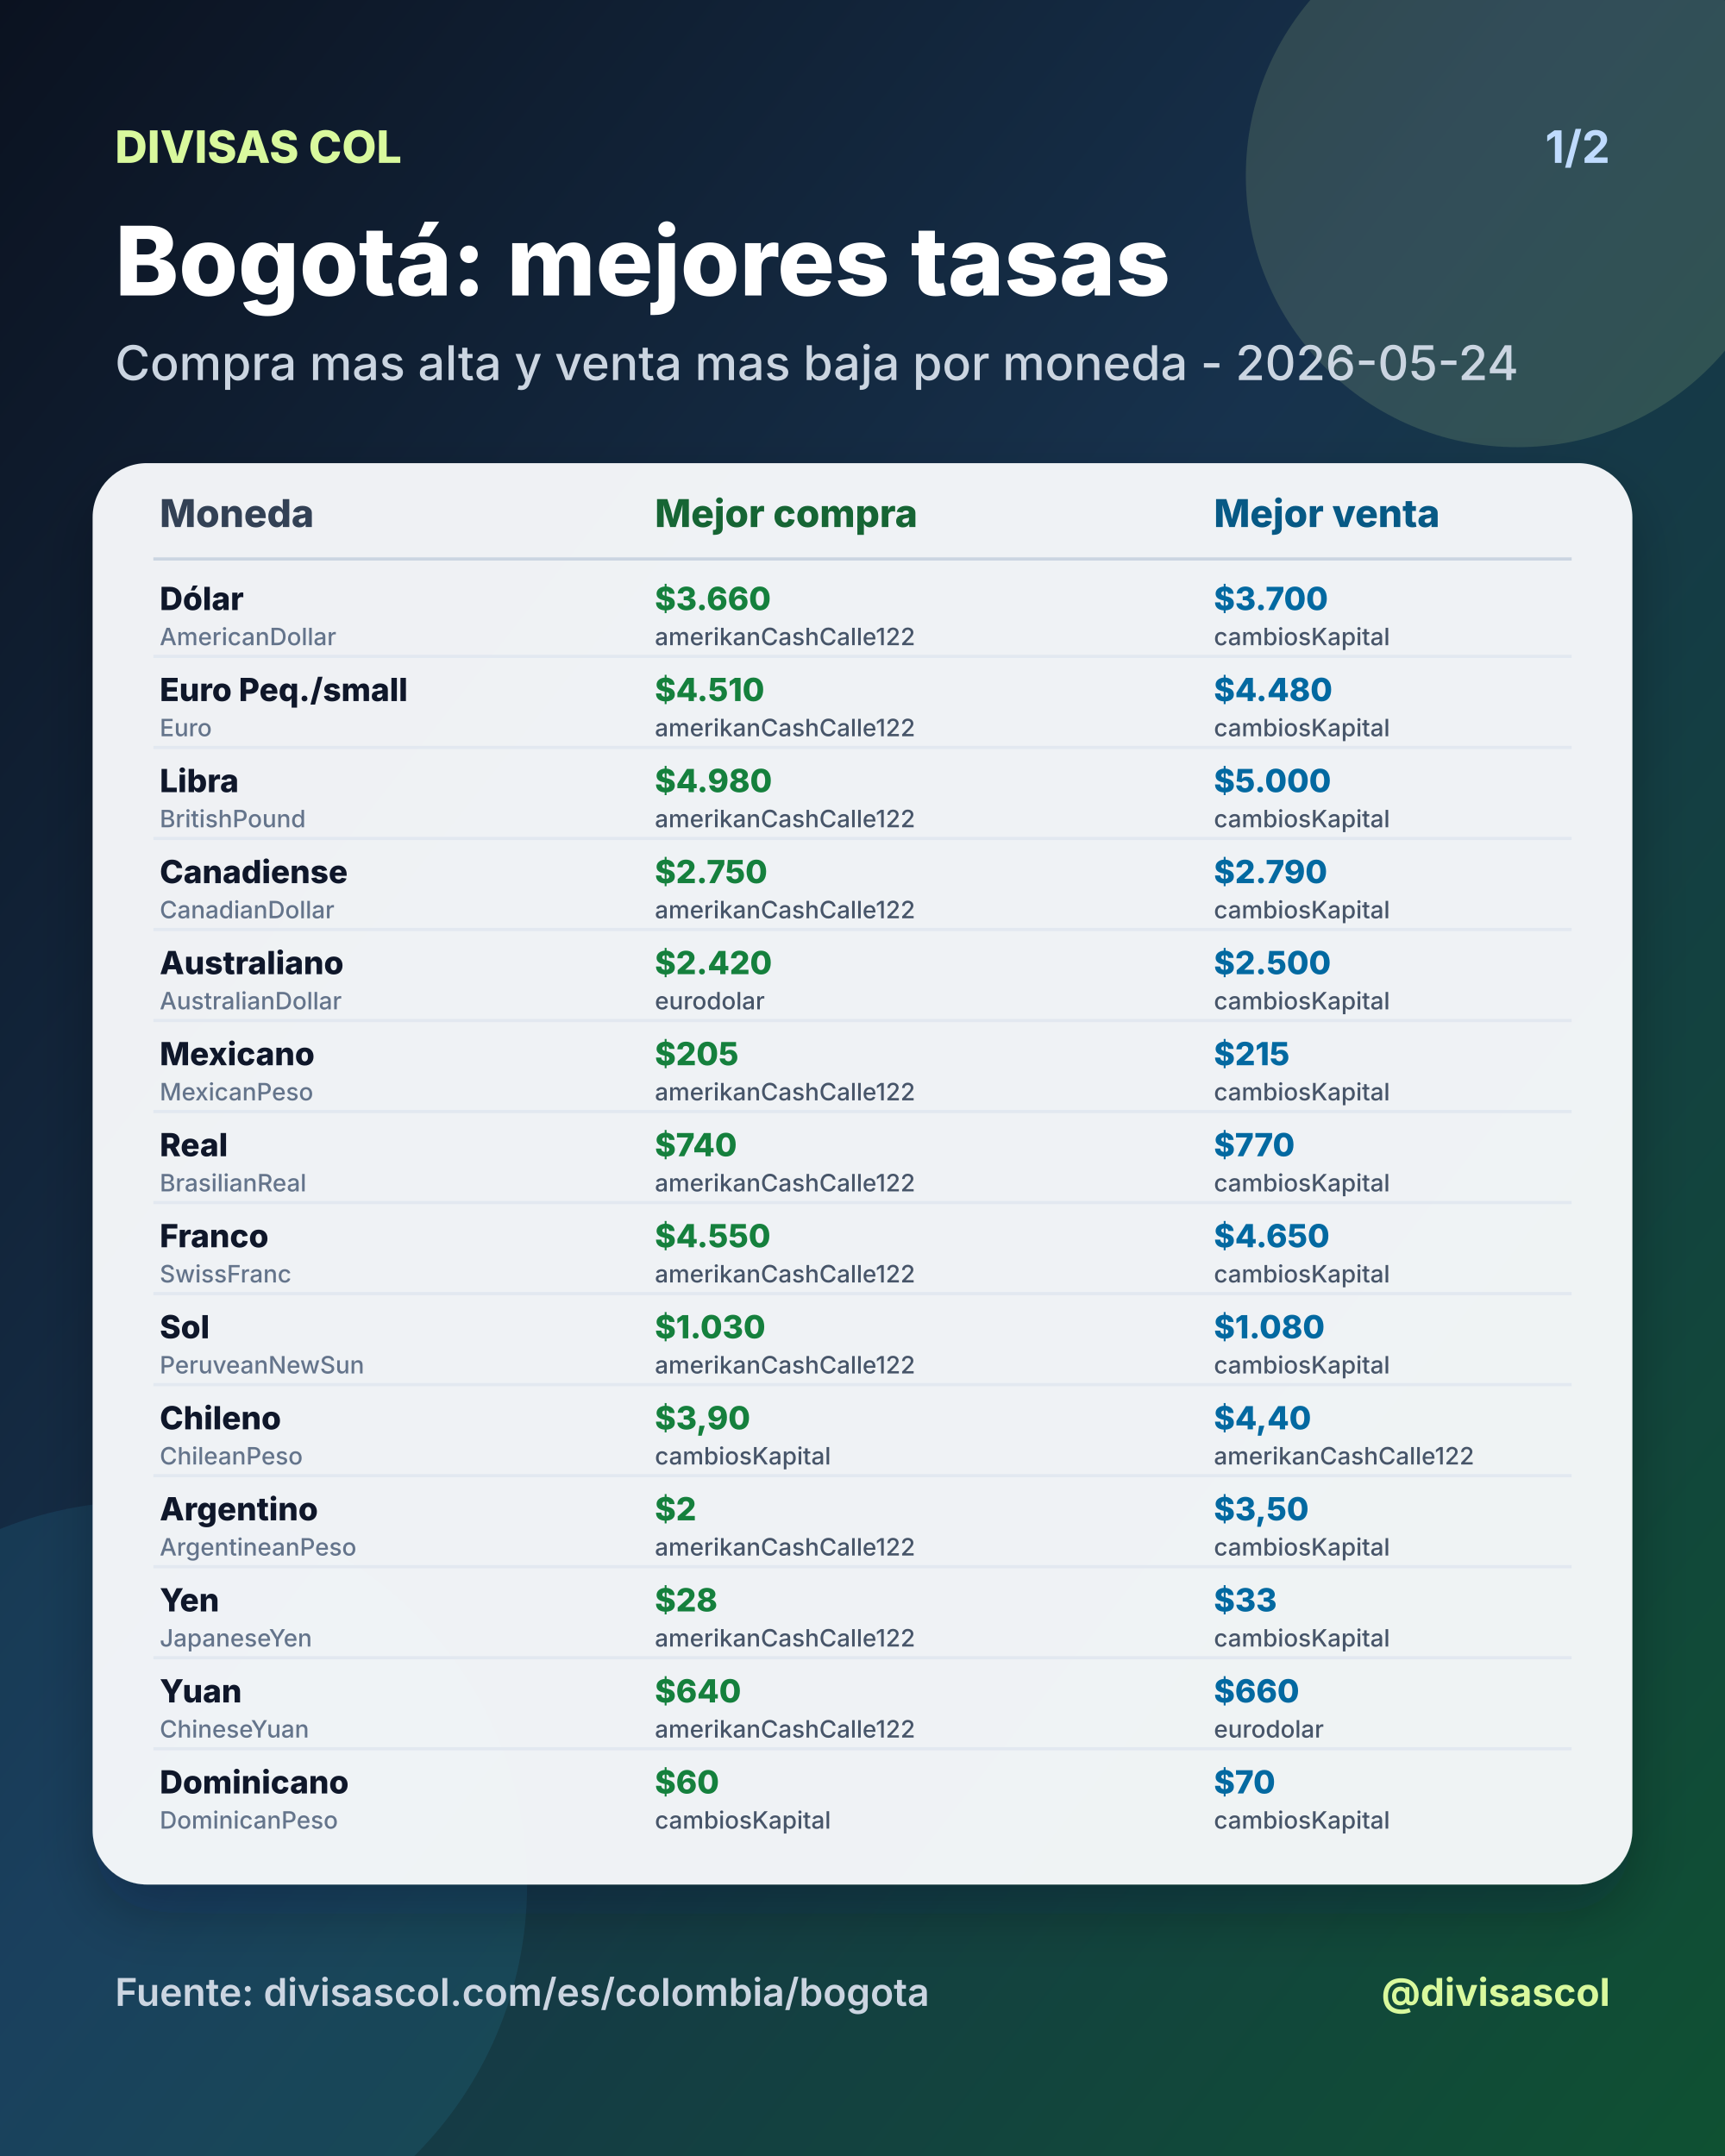
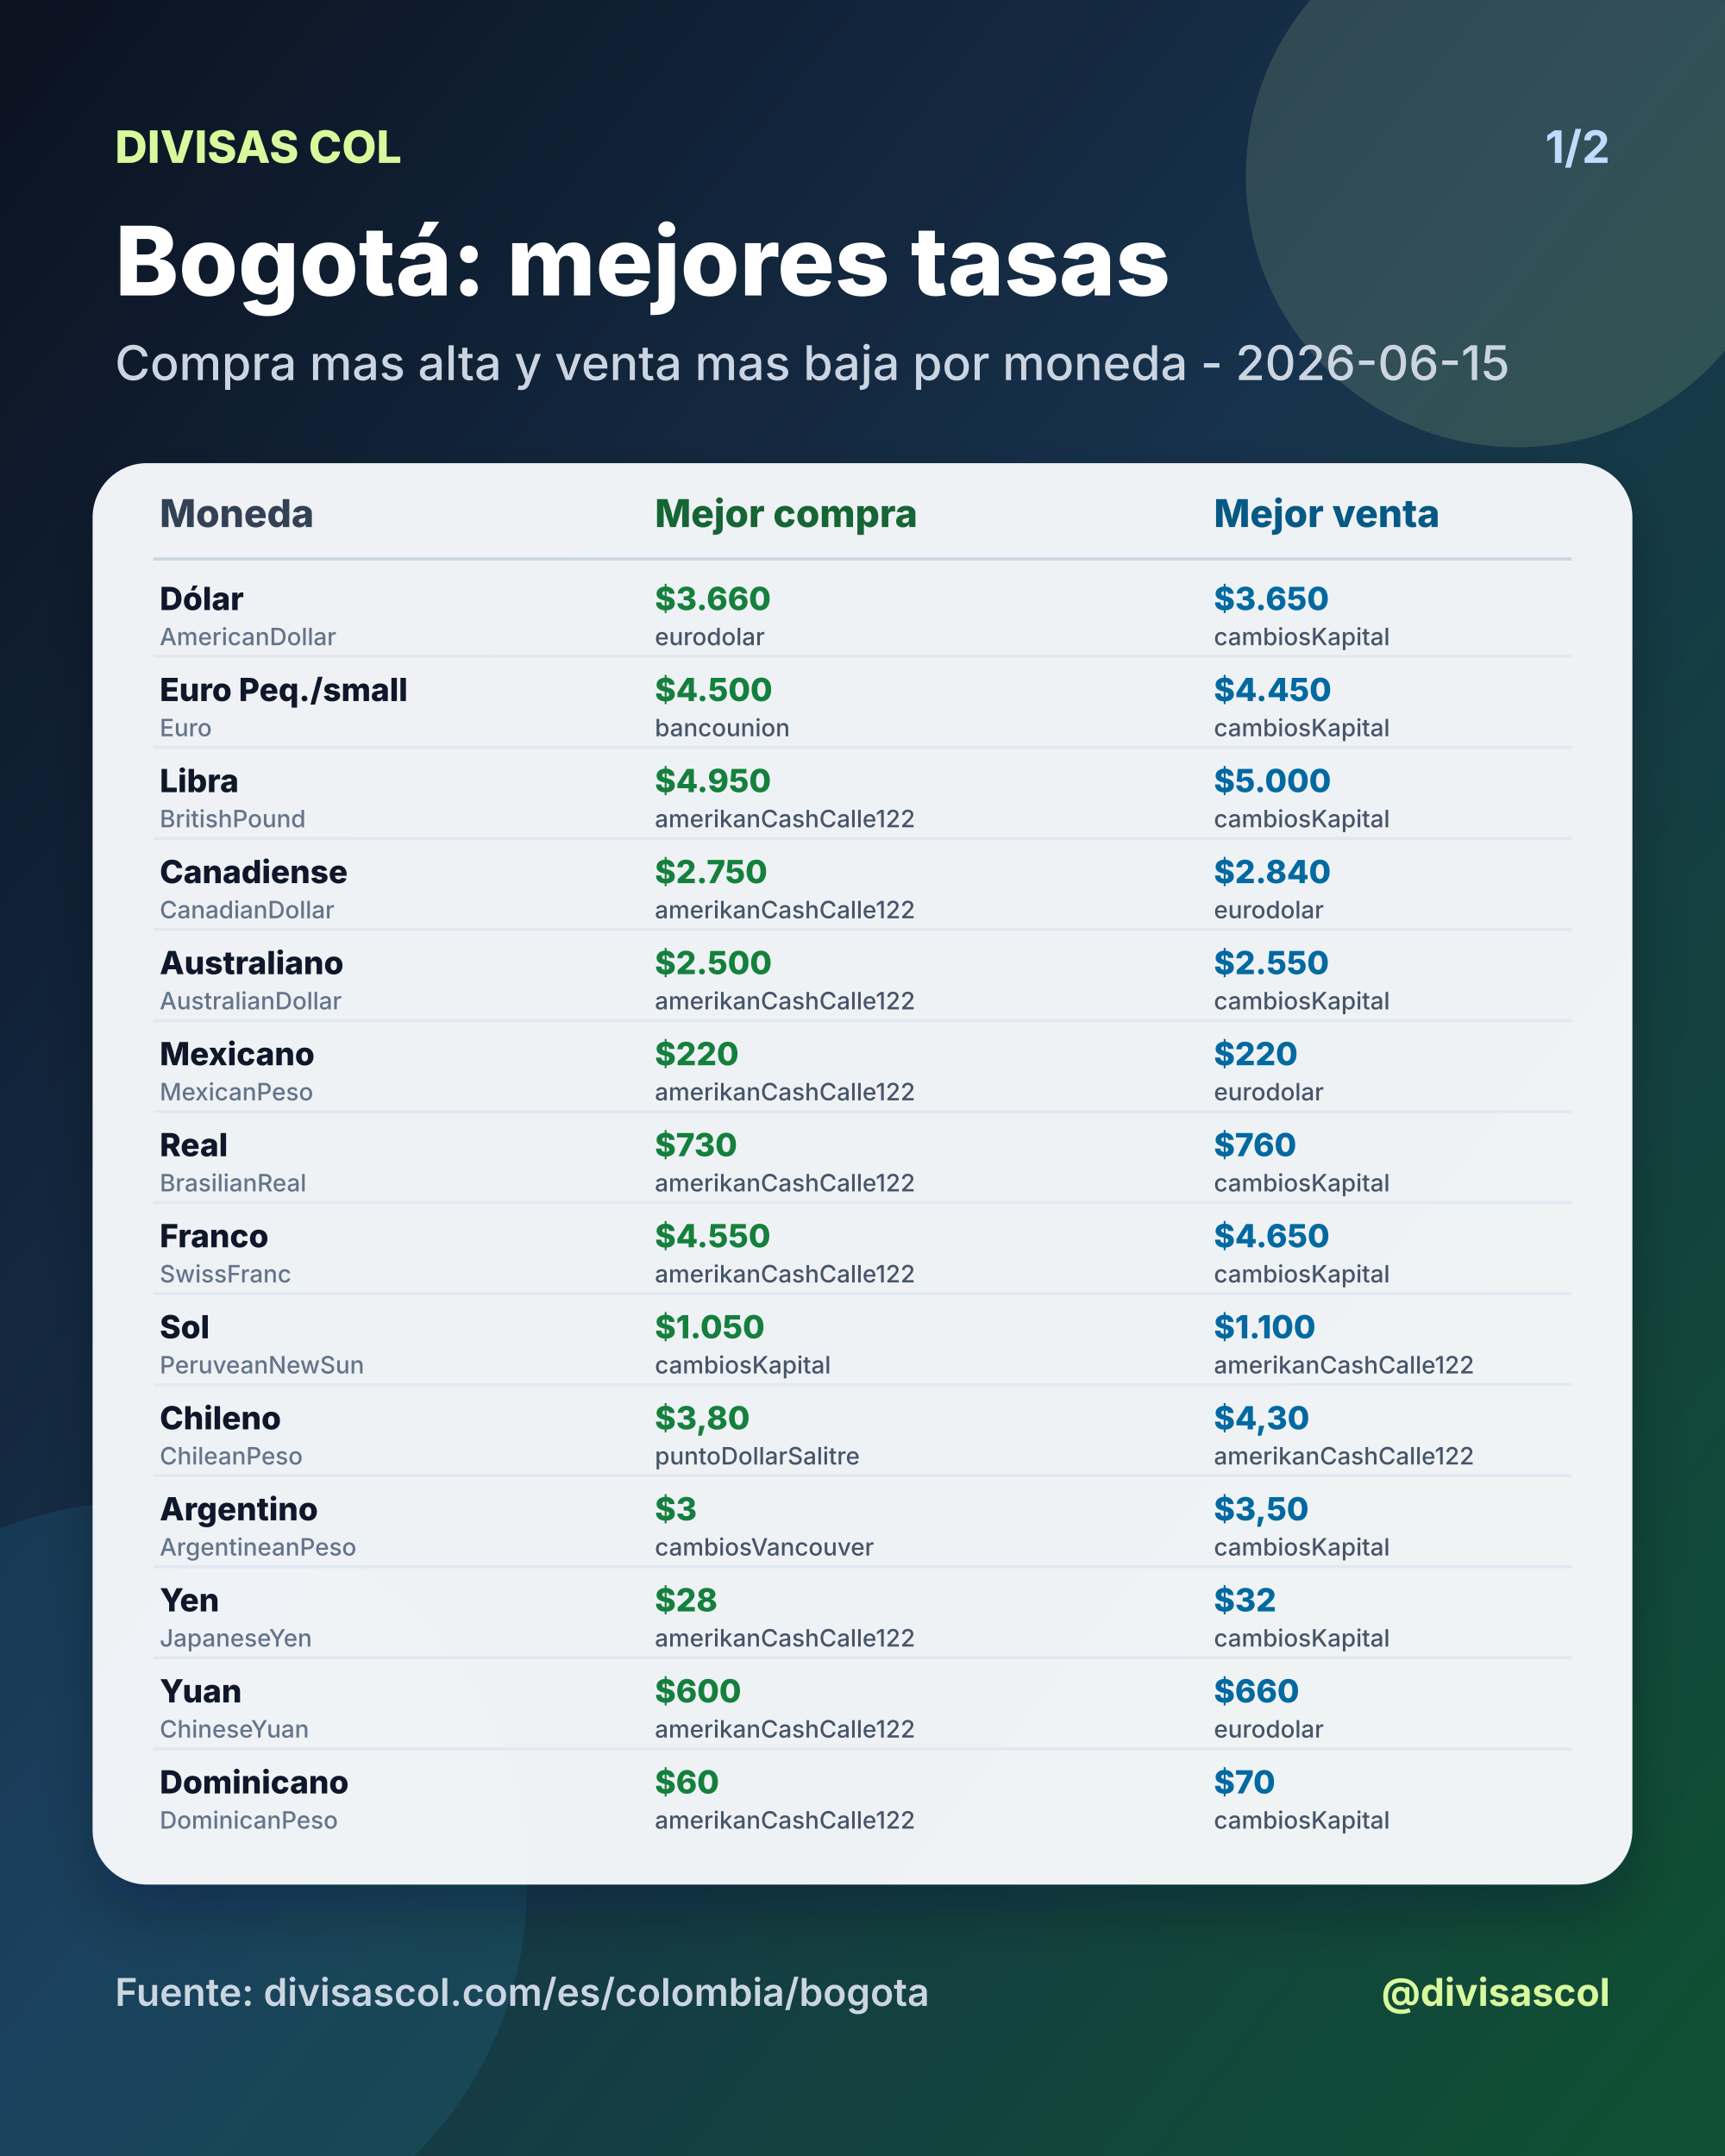
<svg xmlns="http://www.w3.org/2000/svg" width="1080" height="1350" viewBox="0 0 1080 1350">
  <defs>
    <linearGradient id="bg" x1="0" y1="0" x2="1" y2="1">
      <stop offset="0%" stop-color="#0b1220" />
      <stop offset="46%" stop-color="#17324d" />
      <stop offset="100%" stop-color="#0f5132" />
    </linearGradient>
    <filter id="shadow" x="-20%" y="-20%" width="140%" height="140%">
      <feDropShadow dx="0" dy="18" stdDeviation="18" flood-color="#020617" flood-opacity="0.28" />
    </filter>
  </defs>
  <rect width="1080" height="1350" fill="url(#bg)" />
  <circle cx="950" cy="110" r="170" fill="#d9f99d" opacity="0.14" />
  <circle cx="90" cy="1180" r="240" fill="#38bdf8" opacity="0.10" />
  <text x="72" y="102" fill="#d9f99d" font-size="28" font-family="Inter, Arial, sans-serif" font-weight="800" text-anchor="start">DIVISAS COL</text>
  <text x="1008" y="102" fill="#bfdbfe" font-size="28" font-family="Inter, Arial, sans-serif" font-weight="700" text-anchor="end">1/2</text>
  <text x="72" y="185" fill="#ffffff" font-size="60" font-family="Inter, Arial, sans-serif" font-weight="800" text-anchor="start">Bogotá: mejores tasas</text>
-   <text x="72" y="238" fill="#cbd5e1" font-size="30" font-family="Inter, Arial, sans-serif" font-weight="500" text-anchor="start">Compra mas alta y venta mas baja por moneda - 2026-05-24</text>
+   <text x="72" y="238" fill="#cbd5e1" font-size="30" font-family="Inter, Arial, sans-serif" font-weight="500" text-anchor="start">Compra mas alta y venta mas baja por moneda - 2026-06-15</text>
  <rect x="58" y="290" width="964" height="890" rx="34" fill="#f8fafc" opacity="0.96" filter="url(#shadow)" />
  <text x="100" y="330" fill="#334155" font-size="24" font-family="Inter, Arial, sans-serif" font-weight="800" text-anchor="start">Moneda</text>
  <text x="410" y="330" fill="#166534" font-size="24" font-family="Inter, Arial, sans-serif" font-weight="800" text-anchor="start">Mejor compra</text>
  <text x="760" y="330" fill="#075985" font-size="24" font-family="Inter, Arial, sans-serif" font-weight="800" text-anchor="start">Mejor venta</text>
  <line x1="96" y1="350" x2="984" y2="350" stroke="#cbd5e1" stroke-width="2" />
  <text x="100" y="382" fill="#0f172a" font-size="20" font-family="Inter, Arial, sans-serif" font-weight="800" text-anchor="start">Dólar</text>
  <text x="100" y="404" fill="#64748b" font-size="15" font-family="Inter, Arial, sans-serif" font-weight="500" text-anchor="start">AmericanDollar</text>
  <text x="410" y="382" fill="#15803d" font-size="20" font-family="Inter, Arial, sans-serif" font-weight="800" text-anchor="start">$3.660</text>
-   <text x="410" y="404" fill="#475569" font-size="15" font-family="Inter, Arial, sans-serif" font-weight="500" text-anchor="start">amerikanCashCalle122</text>
-   <text x="760" y="382" fill="#0369a1" font-size="20" font-family="Inter, Arial, sans-serif" font-weight="800" text-anchor="start">$3.700</text>
+   <text x="410" y="404" fill="#475569" font-size="15" font-family="Inter, Arial, sans-serif" font-weight="500" text-anchor="start">eurodolar</text>
+   <text x="760" y="382" fill="#0369a1" font-size="20" font-family="Inter, Arial, sans-serif" font-weight="800" text-anchor="start">$3.650</text>
  <text x="760" y="404" fill="#475569" font-size="15" font-family="Inter, Arial, sans-serif" font-weight="500" text-anchor="start">cambiosKapital</text>
  <line x1="96" y1="411" x2="984" y2="411" stroke="#e2e8f0" stroke-width="2" />
  <text x="100" y="439" fill="#0f172a" font-size="20" font-family="Inter, Arial, sans-serif" font-weight="800" text-anchor="start">Euro Peq./small</text>
  <text x="100" y="461" fill="#64748b" font-size="15" font-family="Inter, Arial, sans-serif" font-weight="500" text-anchor="start">Euro</text>
-   <text x="410" y="439" fill="#15803d" font-size="20" font-family="Inter, Arial, sans-serif" font-weight="800" text-anchor="start">$4.510</text>
-   <text x="410" y="461" fill="#475569" font-size="15" font-family="Inter, Arial, sans-serif" font-weight="500" text-anchor="start">amerikanCashCalle122</text>
-   <text x="760" y="439" fill="#0369a1" font-size="20" font-family="Inter, Arial, sans-serif" font-weight="800" text-anchor="start">$4.480</text>
+   <text x="410" y="439" fill="#15803d" font-size="20" font-family="Inter, Arial, sans-serif" font-weight="800" text-anchor="start">$4.500</text>
+   <text x="410" y="461" fill="#475569" font-size="15" font-family="Inter, Arial, sans-serif" font-weight="500" text-anchor="start">bancounion</text>
+   <text x="760" y="439" fill="#0369a1" font-size="20" font-family="Inter, Arial, sans-serif" font-weight="800" text-anchor="start">$4.450</text>
  <text x="760" y="461" fill="#475569" font-size="15" font-family="Inter, Arial, sans-serif" font-weight="500" text-anchor="start">cambiosKapital</text>
  <line x1="96" y1="468" x2="984" y2="468" stroke="#e2e8f0" stroke-width="2" />
  <text x="100" y="496" fill="#0f172a" font-size="20" font-family="Inter, Arial, sans-serif" font-weight="800" text-anchor="start">Libra</text>
  <text x="100" y="518" fill="#64748b" font-size="15" font-family="Inter, Arial, sans-serif" font-weight="500" text-anchor="start">BritishPound</text>
-   <text x="410" y="496" fill="#15803d" font-size="20" font-family="Inter, Arial, sans-serif" font-weight="800" text-anchor="start">$4.980</text>
+   <text x="410" y="496" fill="#15803d" font-size="20" font-family="Inter, Arial, sans-serif" font-weight="800" text-anchor="start">$4.950</text>
  <text x="410" y="518" fill="#475569" font-size="15" font-family="Inter, Arial, sans-serif" font-weight="500" text-anchor="start">amerikanCashCalle122</text>
  <text x="760" y="496" fill="#0369a1" font-size="20" font-family="Inter, Arial, sans-serif" font-weight="800" text-anchor="start">$5.000</text>
  <text x="760" y="518" fill="#475569" font-size="15" font-family="Inter, Arial, sans-serif" font-weight="500" text-anchor="start">cambiosKapital</text>
  <line x1="96" y1="525" x2="984" y2="525" stroke="#e2e8f0" stroke-width="2" />
  <text x="100" y="553" fill="#0f172a" font-size="20" font-family="Inter, Arial, sans-serif" font-weight="800" text-anchor="start">Canadiense</text>
  <text x="100" y="575" fill="#64748b" font-size="15" font-family="Inter, Arial, sans-serif" font-weight="500" text-anchor="start">CanadianDollar</text>
  <text x="410" y="553" fill="#15803d" font-size="20" font-family="Inter, Arial, sans-serif" font-weight="800" text-anchor="start">$2.750</text>
  <text x="410" y="575" fill="#475569" font-size="15" font-family="Inter, Arial, sans-serif" font-weight="500" text-anchor="start">amerikanCashCalle122</text>
-   <text x="760" y="553" fill="#0369a1" font-size="20" font-family="Inter, Arial, sans-serif" font-weight="800" text-anchor="start">$2.790</text>
-   <text x="760" y="575" fill="#475569" font-size="15" font-family="Inter, Arial, sans-serif" font-weight="500" text-anchor="start">cambiosKapital</text>
+   <text x="760" y="553" fill="#0369a1" font-size="20" font-family="Inter, Arial, sans-serif" font-weight="800" text-anchor="start">$2.840</text>
+   <text x="760" y="575" fill="#475569" font-size="15" font-family="Inter, Arial, sans-serif" font-weight="500" text-anchor="start">eurodolar</text>
  <line x1="96" y1="582" x2="984" y2="582" stroke="#e2e8f0" stroke-width="2" />
  <text x="100" y="610" fill="#0f172a" font-size="20" font-family="Inter, Arial, sans-serif" font-weight="800" text-anchor="start">Australiano</text>
  <text x="100" y="632" fill="#64748b" font-size="15" font-family="Inter, Arial, sans-serif" font-weight="500" text-anchor="start">AustralianDollar</text>
-   <text x="410" y="610" fill="#15803d" font-size="20" font-family="Inter, Arial, sans-serif" font-weight="800" text-anchor="start">$2.420</text>
-   <text x="410" y="632" fill="#475569" font-size="15" font-family="Inter, Arial, sans-serif" font-weight="500" text-anchor="start">eurodolar</text>
-   <text x="760" y="610" fill="#0369a1" font-size="20" font-family="Inter, Arial, sans-serif" font-weight="800" text-anchor="start">$2.500</text>
+   <text x="410" y="610" fill="#15803d" font-size="20" font-family="Inter, Arial, sans-serif" font-weight="800" text-anchor="start">$2.500</text>
+   <text x="410" y="632" fill="#475569" font-size="15" font-family="Inter, Arial, sans-serif" font-weight="500" text-anchor="start">amerikanCashCalle122</text>
+   <text x="760" y="610" fill="#0369a1" font-size="20" font-family="Inter, Arial, sans-serif" font-weight="800" text-anchor="start">$2.550</text>
  <text x="760" y="632" fill="#475569" font-size="15" font-family="Inter, Arial, sans-serif" font-weight="500" text-anchor="start">cambiosKapital</text>
  <line x1="96" y1="639" x2="984" y2="639" stroke="#e2e8f0" stroke-width="2" />
  <text x="100" y="667" fill="#0f172a" font-size="20" font-family="Inter, Arial, sans-serif" font-weight="800" text-anchor="start">Mexicano</text>
  <text x="100" y="689" fill="#64748b" font-size="15" font-family="Inter, Arial, sans-serif" font-weight="500" text-anchor="start">MexicanPeso</text>
-   <text x="410" y="667" fill="#15803d" font-size="20" font-family="Inter, Arial, sans-serif" font-weight="800" text-anchor="start">$205</text>
+   <text x="410" y="667" fill="#15803d" font-size="20" font-family="Inter, Arial, sans-serif" font-weight="800" text-anchor="start">$220</text>
  <text x="410" y="689" fill="#475569" font-size="15" font-family="Inter, Arial, sans-serif" font-weight="500" text-anchor="start">amerikanCashCalle122</text>
-   <text x="760" y="667" fill="#0369a1" font-size="20" font-family="Inter, Arial, sans-serif" font-weight="800" text-anchor="start">$215</text>
-   <text x="760" y="689" fill="#475569" font-size="15" font-family="Inter, Arial, sans-serif" font-weight="500" text-anchor="start">cambiosKapital</text>
+   <text x="760" y="667" fill="#0369a1" font-size="20" font-family="Inter, Arial, sans-serif" font-weight="800" text-anchor="start">$220</text>
+   <text x="760" y="689" fill="#475569" font-size="15" font-family="Inter, Arial, sans-serif" font-weight="500" text-anchor="start">eurodolar</text>
  <line x1="96" y1="696" x2="984" y2="696" stroke="#e2e8f0" stroke-width="2" />
  <text x="100" y="724" fill="#0f172a" font-size="20" font-family="Inter, Arial, sans-serif" font-weight="800" text-anchor="start">Real</text>
  <text x="100" y="746" fill="#64748b" font-size="15" font-family="Inter, Arial, sans-serif" font-weight="500" text-anchor="start">BrasilianReal</text>
-   <text x="410" y="724" fill="#15803d" font-size="20" font-family="Inter, Arial, sans-serif" font-weight="800" text-anchor="start">$740</text>
+   <text x="410" y="724" fill="#15803d" font-size="20" font-family="Inter, Arial, sans-serif" font-weight="800" text-anchor="start">$730</text>
  <text x="410" y="746" fill="#475569" font-size="15" font-family="Inter, Arial, sans-serif" font-weight="500" text-anchor="start">amerikanCashCalle122</text>
-   <text x="760" y="724" fill="#0369a1" font-size="20" font-family="Inter, Arial, sans-serif" font-weight="800" text-anchor="start">$770</text>
+   <text x="760" y="724" fill="#0369a1" font-size="20" font-family="Inter, Arial, sans-serif" font-weight="800" text-anchor="start">$760</text>
  <text x="760" y="746" fill="#475569" font-size="15" font-family="Inter, Arial, sans-serif" font-weight="500" text-anchor="start">cambiosKapital</text>
  <line x1="96" y1="753" x2="984" y2="753" stroke="#e2e8f0" stroke-width="2" />
  <text x="100" y="781" fill="#0f172a" font-size="20" font-family="Inter, Arial, sans-serif" font-weight="800" text-anchor="start">Franco</text>
  <text x="100" y="803" fill="#64748b" font-size="15" font-family="Inter, Arial, sans-serif" font-weight="500" text-anchor="start">SwissFranc</text>
  <text x="410" y="781" fill="#15803d" font-size="20" font-family="Inter, Arial, sans-serif" font-weight="800" text-anchor="start">$4.550</text>
  <text x="410" y="803" fill="#475569" font-size="15" font-family="Inter, Arial, sans-serif" font-weight="500" text-anchor="start">amerikanCashCalle122</text>
  <text x="760" y="781" fill="#0369a1" font-size="20" font-family="Inter, Arial, sans-serif" font-weight="800" text-anchor="start">$4.650</text>
  <text x="760" y="803" fill="#475569" font-size="15" font-family="Inter, Arial, sans-serif" font-weight="500" text-anchor="start">cambiosKapital</text>
  <line x1="96" y1="810" x2="984" y2="810" stroke="#e2e8f0" stroke-width="2" />
  <text x="100" y="838" fill="#0f172a" font-size="20" font-family="Inter, Arial, sans-serif" font-weight="800" text-anchor="start">Sol</text>
  <text x="100" y="860" fill="#64748b" font-size="15" font-family="Inter, Arial, sans-serif" font-weight="500" text-anchor="start">PeruveanNewSun</text>
-   <text x="410" y="838" fill="#15803d" font-size="20" font-family="Inter, Arial, sans-serif" font-weight="800" text-anchor="start">$1.030</text>
-   <text x="410" y="860" fill="#475569" font-size="15" font-family="Inter, Arial, sans-serif" font-weight="500" text-anchor="start">amerikanCashCalle122</text>
-   <text x="760" y="838" fill="#0369a1" font-size="20" font-family="Inter, Arial, sans-serif" font-weight="800" text-anchor="start">$1.080</text>
-   <text x="760" y="860" fill="#475569" font-size="15" font-family="Inter, Arial, sans-serif" font-weight="500" text-anchor="start">cambiosKapital</text>
+   <text x="410" y="838" fill="#15803d" font-size="20" font-family="Inter, Arial, sans-serif" font-weight="800" text-anchor="start">$1.050</text>
+   <text x="410" y="860" fill="#475569" font-size="15" font-family="Inter, Arial, sans-serif" font-weight="500" text-anchor="start">cambiosKapital</text>
+   <text x="760" y="838" fill="#0369a1" font-size="20" font-family="Inter, Arial, sans-serif" font-weight="800" text-anchor="start">$1.100</text>
+   <text x="760" y="860" fill="#475569" font-size="15" font-family="Inter, Arial, sans-serif" font-weight="500" text-anchor="start">amerikanCashCalle122</text>
  <line x1="96" y1="867" x2="984" y2="867" stroke="#e2e8f0" stroke-width="2" />
  <text x="100" y="895" fill="#0f172a" font-size="20" font-family="Inter, Arial, sans-serif" font-weight="800" text-anchor="start">Chileno</text>
  <text x="100" y="917" fill="#64748b" font-size="15" font-family="Inter, Arial, sans-serif" font-weight="500" text-anchor="start">ChileanPeso</text>
-   <text x="410" y="895" fill="#15803d" font-size="20" font-family="Inter, Arial, sans-serif" font-weight="800" text-anchor="start">$3,90</text>
-   <text x="410" y="917" fill="#475569" font-size="15" font-family="Inter, Arial, sans-serif" font-weight="500" text-anchor="start">cambiosKapital</text>
-   <text x="760" y="895" fill="#0369a1" font-size="20" font-family="Inter, Arial, sans-serif" font-weight="800" text-anchor="start">$4,40</text>
+   <text x="410" y="895" fill="#15803d" font-size="20" font-family="Inter, Arial, sans-serif" font-weight="800" text-anchor="start">$3,80</text>
+   <text x="410" y="917" fill="#475569" font-size="15" font-family="Inter, Arial, sans-serif" font-weight="500" text-anchor="start">puntoDollarSalitre</text>
+   <text x="760" y="895" fill="#0369a1" font-size="20" font-family="Inter, Arial, sans-serif" font-weight="800" text-anchor="start">$4,30</text>
  <text x="760" y="917" fill="#475569" font-size="15" font-family="Inter, Arial, sans-serif" font-weight="500" text-anchor="start">amerikanCashCalle122</text>
  <line x1="96" y1="924" x2="984" y2="924" stroke="#e2e8f0" stroke-width="2" />
  <text x="100" y="952" fill="#0f172a" font-size="20" font-family="Inter, Arial, sans-serif" font-weight="800" text-anchor="start">Argentino</text>
  <text x="100" y="974" fill="#64748b" font-size="15" font-family="Inter, Arial, sans-serif" font-weight="500" text-anchor="start">ArgentineanPeso</text>
-   <text x="410" y="952" fill="#15803d" font-size="20" font-family="Inter, Arial, sans-serif" font-weight="800" text-anchor="start">$2</text>
-   <text x="410" y="974" fill="#475569" font-size="15" font-family="Inter, Arial, sans-serif" font-weight="500" text-anchor="start">amerikanCashCalle122</text>
+   <text x="410" y="952" fill="#15803d" font-size="20" font-family="Inter, Arial, sans-serif" font-weight="800" text-anchor="start">$3</text>
+   <text x="410" y="974" fill="#475569" font-size="15" font-family="Inter, Arial, sans-serif" font-weight="500" text-anchor="start">cambiosVancouver</text>
  <text x="760" y="952" fill="#0369a1" font-size="20" font-family="Inter, Arial, sans-serif" font-weight="800" text-anchor="start">$3,50</text>
  <text x="760" y="974" fill="#475569" font-size="15" font-family="Inter, Arial, sans-serif" font-weight="500" text-anchor="start">cambiosKapital</text>
  <line x1="96" y1="981" x2="984" y2="981" stroke="#e2e8f0" stroke-width="2" />
  <text x="100" y="1009" fill="#0f172a" font-size="20" font-family="Inter, Arial, sans-serif" font-weight="800" text-anchor="start">Yen</text>
  <text x="100" y="1031" fill="#64748b" font-size="15" font-family="Inter, Arial, sans-serif" font-weight="500" text-anchor="start">JapaneseYen</text>
  <text x="410" y="1009" fill="#15803d" font-size="20" font-family="Inter, Arial, sans-serif" font-weight="800" text-anchor="start">$28</text>
  <text x="410" y="1031" fill="#475569" font-size="15" font-family="Inter, Arial, sans-serif" font-weight="500" text-anchor="start">amerikanCashCalle122</text>
-   <text x="760" y="1009" fill="#0369a1" font-size="20" font-family="Inter, Arial, sans-serif" font-weight="800" text-anchor="start">$33</text>
+   <text x="760" y="1009" fill="#0369a1" font-size="20" font-family="Inter, Arial, sans-serif" font-weight="800" text-anchor="start">$32</text>
  <text x="760" y="1031" fill="#475569" font-size="15" font-family="Inter, Arial, sans-serif" font-weight="500" text-anchor="start">cambiosKapital</text>
  <line x1="96" y1="1038" x2="984" y2="1038" stroke="#e2e8f0" stroke-width="2" />
  <text x="100" y="1066" fill="#0f172a" font-size="20" font-family="Inter, Arial, sans-serif" font-weight="800" text-anchor="start">Yuan</text>
  <text x="100" y="1088" fill="#64748b" font-size="15" font-family="Inter, Arial, sans-serif" font-weight="500" text-anchor="start">ChineseYuan</text>
-   <text x="410" y="1066" fill="#15803d" font-size="20" font-family="Inter, Arial, sans-serif" font-weight="800" text-anchor="start">$640</text>
+   <text x="410" y="1066" fill="#15803d" font-size="20" font-family="Inter, Arial, sans-serif" font-weight="800" text-anchor="start">$600</text>
  <text x="410" y="1088" fill="#475569" font-size="15" font-family="Inter, Arial, sans-serif" font-weight="500" text-anchor="start">amerikanCashCalle122</text>
  <text x="760" y="1066" fill="#0369a1" font-size="20" font-family="Inter, Arial, sans-serif" font-weight="800" text-anchor="start">$660</text>
  <text x="760" y="1088" fill="#475569" font-size="15" font-family="Inter, Arial, sans-serif" font-weight="500" text-anchor="start">eurodolar</text>
  <line x1="96" y1="1095" x2="984" y2="1095" stroke="#e2e8f0" stroke-width="2" />
  <text x="100" y="1123" fill="#0f172a" font-size="20" font-family="Inter, Arial, sans-serif" font-weight="800" text-anchor="start">Dominicano</text>
  <text x="100" y="1145" fill="#64748b" font-size="15" font-family="Inter, Arial, sans-serif" font-weight="500" text-anchor="start">DominicanPeso</text>
  <text x="410" y="1123" fill="#15803d" font-size="20" font-family="Inter, Arial, sans-serif" font-weight="800" text-anchor="start">$60</text>
-   <text x="410" y="1145" fill="#475569" font-size="15" font-family="Inter, Arial, sans-serif" font-weight="500" text-anchor="start">cambiosKapital</text>
+   <text x="410" y="1145" fill="#475569" font-size="15" font-family="Inter, Arial, sans-serif" font-weight="500" text-anchor="start">amerikanCashCalle122</text>
  <text x="760" y="1123" fill="#0369a1" font-size="20" font-family="Inter, Arial, sans-serif" font-weight="800" text-anchor="start">$70</text>
  <text x="760" y="1145" fill="#475569" font-size="15" font-family="Inter, Arial, sans-serif" font-weight="500" text-anchor="start">cambiosKapital</text>
  <text x="72" y="1256" fill="#cbd5e1" font-size="24" font-family="Inter, Arial, sans-serif" font-weight="600" text-anchor="start">Fuente: divisascol.com/es/colombia/bogota</text>
  <text x="1008" y="1256" fill="#d9f99d" font-size="24" font-family="Inter, Arial, sans-serif" font-weight="700" text-anchor="end">@divisascol</text>
</svg>
